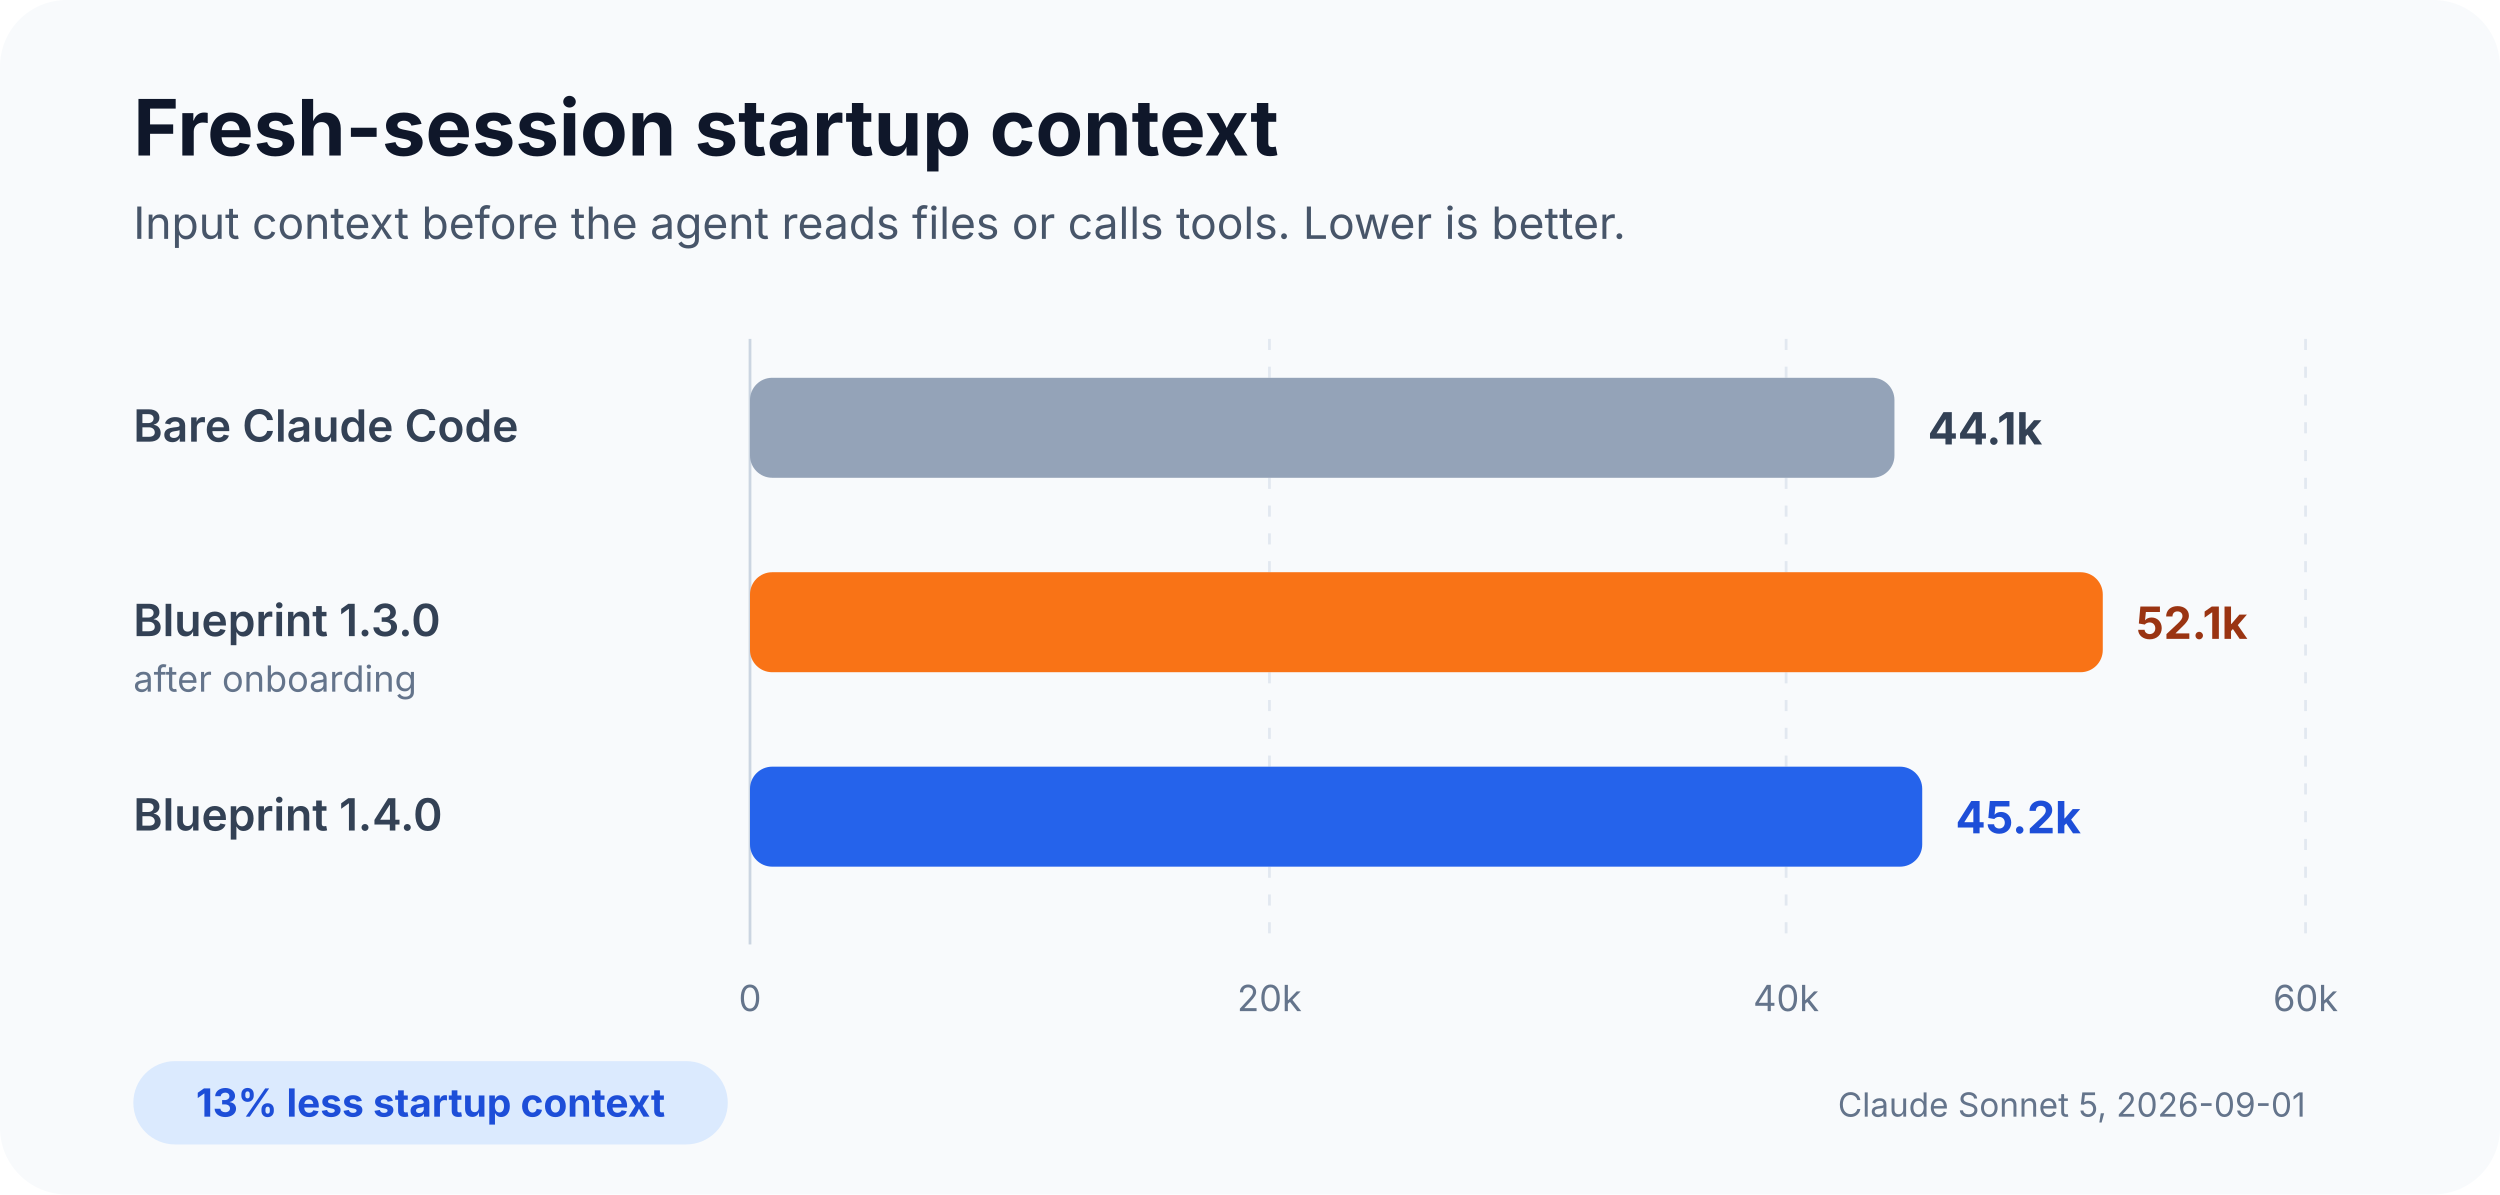
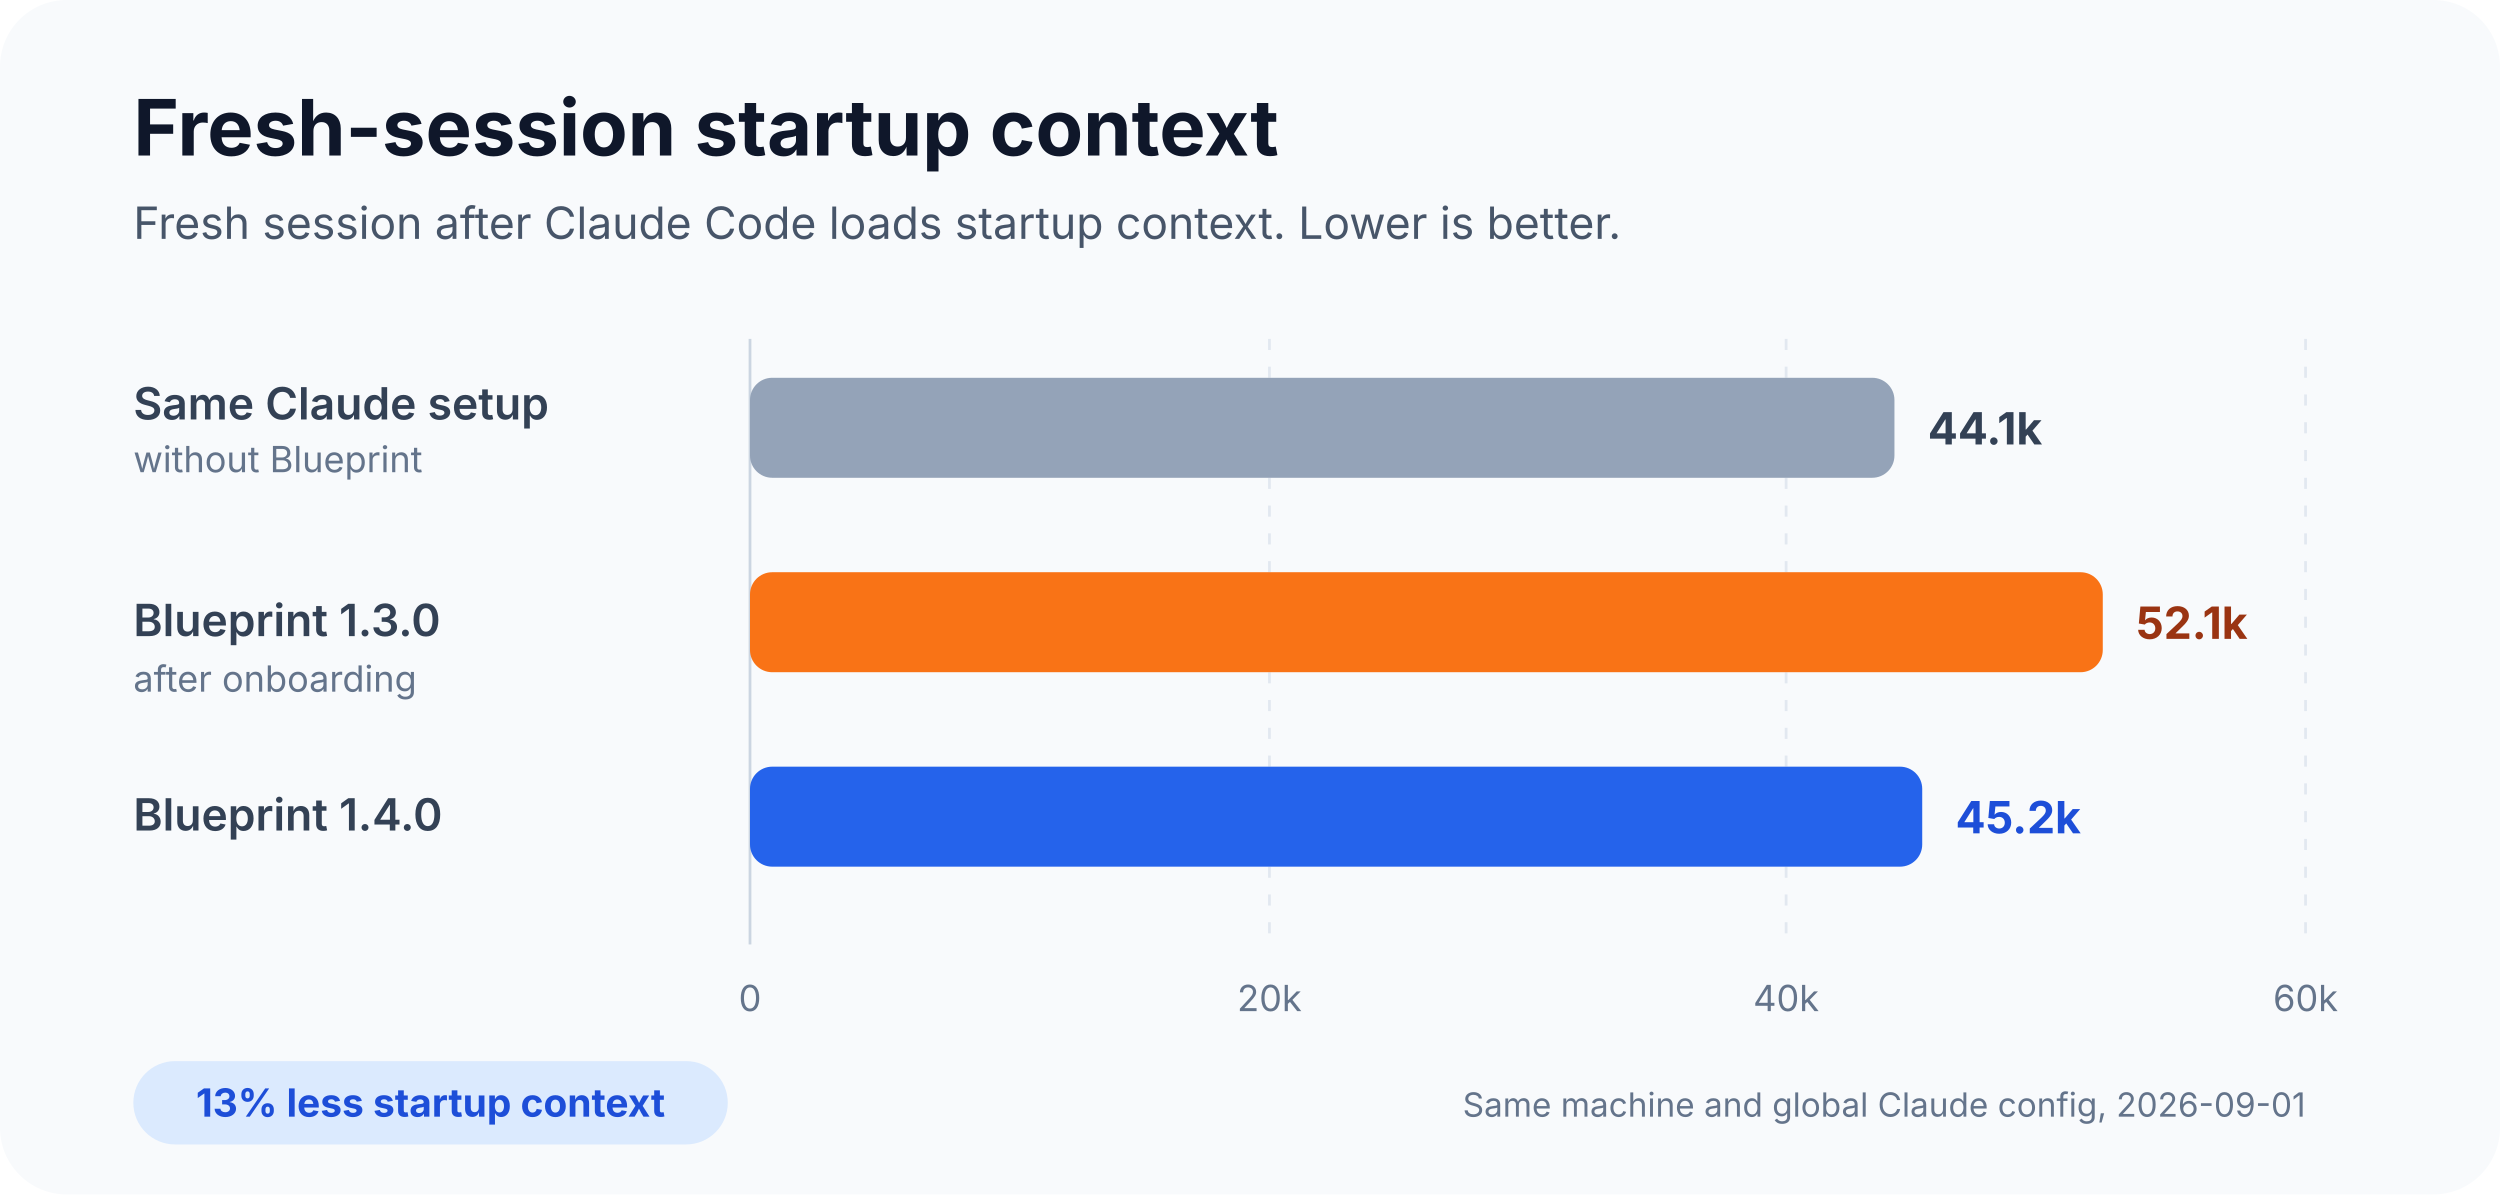
<svg xmlns="http://www.w3.org/2000/svg" width="900" height="430" viewBox="0 0 900 430" role="img" aria-labelledby="title desc">
  <rect width="900" height="430" rx="24" fill="#f8fafc" />
  <text x="48" y="56" fill="#0f172a" font-family="Inter,Arial,sans-serif" font-size="28" font-weight="700">Fresh-session startup context</text>
-   <text x="48" y="86" fill="#475569" font-family="Inter,Arial,sans-serif" font-size="16">Input context before the agent reads files or calls tools. Lower is better.</text>
+   <text x="48" y="86" fill="#475569" font-family="Inter,Arial,sans-serif" font-size="16">Fresh session after Claude Code loads startup context. Lower is better.</text>
  <line x1="270" y1="122" x2="270" y2="340" stroke="#cbd5e1" stroke-width="1" />
  <line x1="457" y1="122" x2="457" y2="340" stroke="#e2e8f0" stroke-width="1" stroke-dasharray="4 6" />
  <line x1="643" y1="122" x2="643" y2="340" stroke="#e2e8f0" stroke-width="1" stroke-dasharray="4 6" />
  <line x1="830" y1="122" x2="830" y2="340" stroke="#e2e8f0" stroke-width="1" stroke-dasharray="4 6" />
  <text x="270" y="364" fill="#64748b" font-family="Inter,Arial,sans-serif" font-size="13" text-anchor="middle">0</text>
  <text x="457" y="364" fill="#64748b" font-family="Inter,Arial,sans-serif" font-size="13" text-anchor="middle">20k</text>
  <text x="643" y="364" fill="#64748b" font-family="Inter,Arial,sans-serif" font-size="13" text-anchor="middle">40k</text>
  <text x="830" y="364" fill="#64748b" font-family="Inter,Arial,sans-serif" font-size="13" text-anchor="middle">60k</text>
-   <text x="48" y="159" fill="#334155" font-family="Inter,Arial,sans-serif" font-size="16" font-weight="600">Bare Claude Code</text>
+   <text x="48" y="151" fill="#334155" font-family="Inter,Arial,sans-serif" font-size="16" font-weight="600">Same Claude setup</text>
+   <text x="48" y="170" fill="#64748b" font-family="Inter,Arial,sans-serif" font-size="13">without Blueprint</text>
  <rect x="270" y="136" width="412" height="36" rx="8" fill="#94a3b8" />
  <text x="694" y="160" fill="#334155" font-family="Inter,Arial,sans-serif" font-size="16" font-weight="700">44.1k</text>
  <text x="48" y="229" fill="#334155" font-family="Inter,Arial,sans-serif" font-size="16" font-weight="600">Blueprint 1.3.0</text>
  <text x="48" y="249" fill="#64748b" font-family="Inter,Arial,sans-serif" font-size="13">after onboarding</text>
  <rect x="270" y="206" width="487" height="36" rx="8" fill="#f97316" />
  <text x="769" y="230" fill="#9a3412" font-family="Inter,Arial,sans-serif" font-size="16" font-weight="700">52.1k</text>
  <text x="48" y="299" fill="#334155" font-family="Inter,Arial,sans-serif" font-size="16" font-weight="600">Blueprint 1.4.0</text>
  <rect x="270" y="276" width="422" height="36" rx="8" fill="#2563eb" />
  <text x="704" y="300" fill="#1d4ed8" font-family="Inter,Arial,sans-serif" font-size="16" font-weight="700">45.2k</text>
  <rect x="48" y="382" width="214" height="30" rx="15" fill="#dbeafe" />
  <text x="155" y="402" fill="#1d4ed8" font-family="Inter,Arial,sans-serif" font-size="14" font-weight="700" text-anchor="middle">13% less startup context</text>
-   <text x="830" y="402" fill="#64748b" font-family="Inter,Arial,sans-serif" font-size="12" text-anchor="end">Claude Sonnet 5, 2026-09-01</text>
+   <text x="830" y="402" fill="#64748b" font-family="Inter,Arial,sans-serif" font-size="12" text-anchor="end">Same machine and global Claude config, 2026-09-01</text>
</svg>
